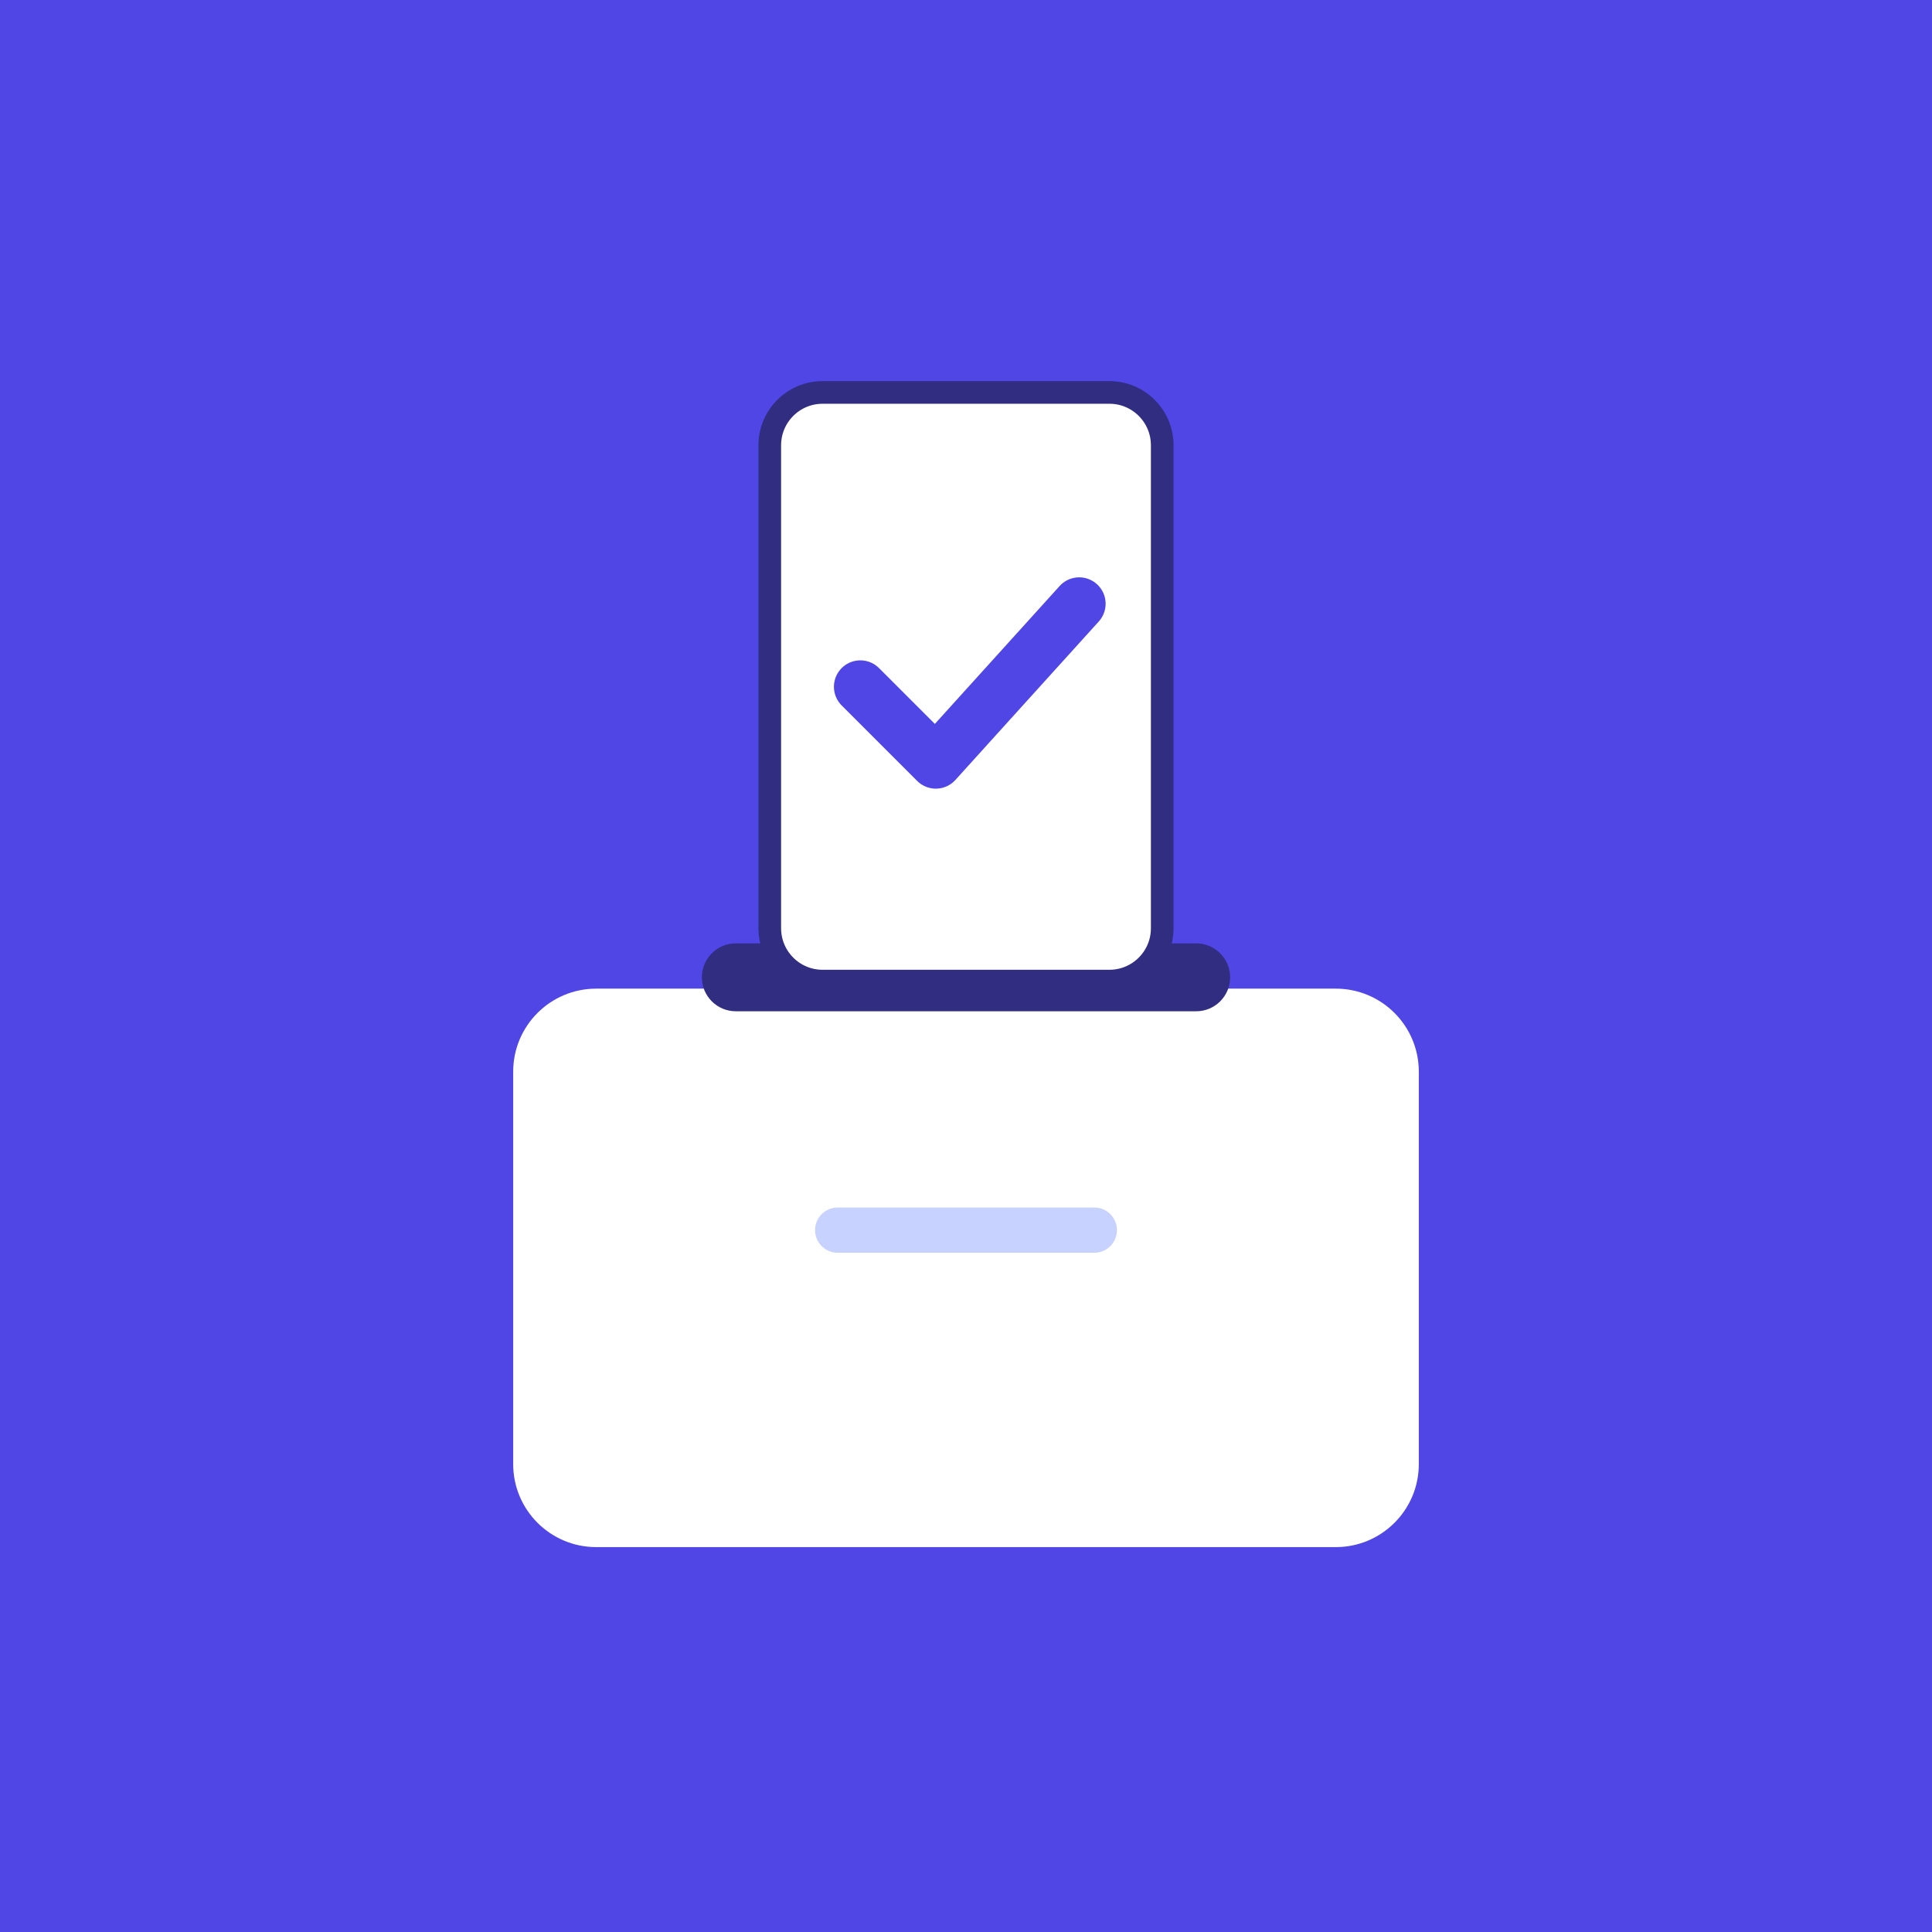
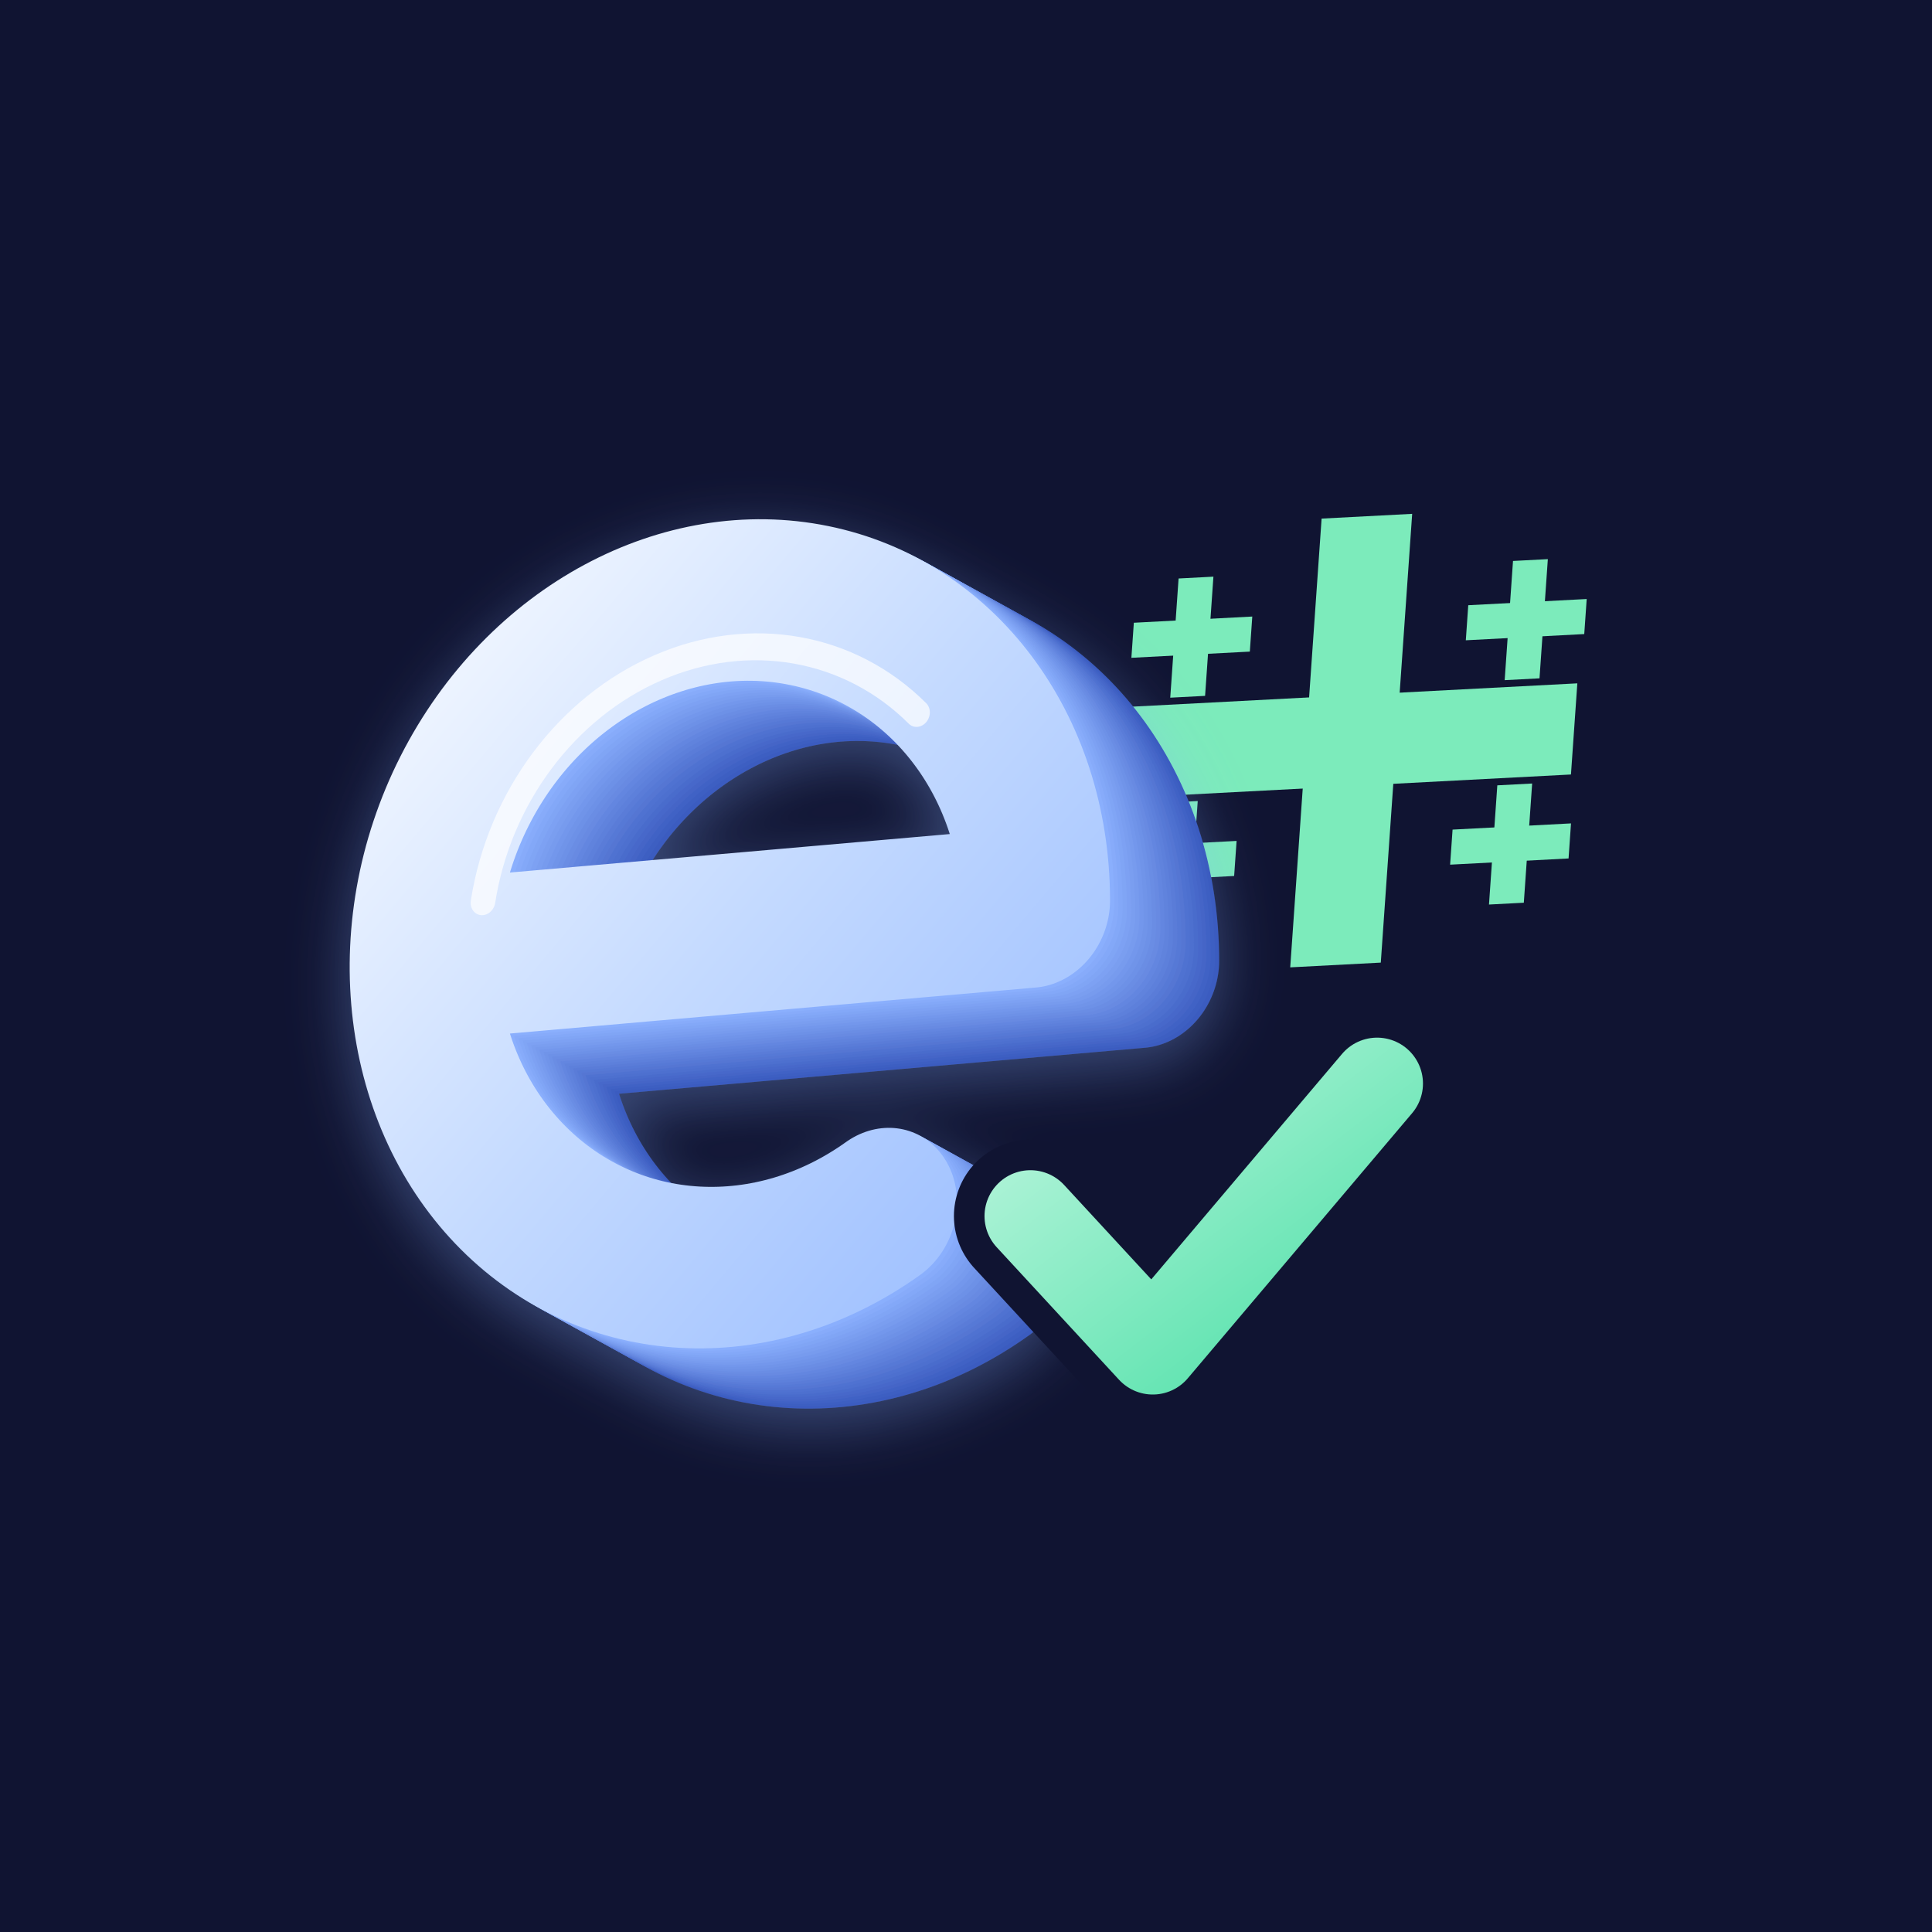
- <svg xmlns="http://www.w3.org/2000/svg" viewBox="0 0 512 512">
-   <rect width="512" height="512" fill="#4f46e5" />
-   <rect x="136" y="262" width="240" height="148" rx="22" fill="#ffffff" />
-   <rect x="186" y="250" width="140" height="18" rx="9" fill="#312e81" />
-   <rect x="204" y="104" width="104" height="156" rx="14" fill="#ffffff" stroke="#312e81" stroke-width="6" />
-   <path d="M228 182 l20 20 l38 -42" fill="none" stroke="#4f46e5" stroke-width="14" stroke-linecap="round" stroke-linejoin="round" />
-   <rect x="216" y="320" width="80" height="12" rx="6" fill="#c7d2fe" />
+ <svg xmlns="http://www.w3.org/2000/svg" viewBox="-24 -24 360 360" width="512" height="512" role="img" aria-label="e-მმართველობა">
+   <defs>
+     <linearGradient id="face" x1="0" y1="0" x2="1" y2="1">
+       <stop offset="0" stop-color="#F2F7FF" />
+       <stop offset="0.5" stop-color="#C4DAFF" />
+       <stop offset="1" stop-color="#9DBFFF" />
+     </linearGradient>
+     <linearGradient id="mint" x1="0" y1="0" x2="1" y2="1">
+       <stop offset="0" stop-color="#B8F5DC" />
+       <stop offset="1" stop-color="#4FE0A8" />
+     </linearGradient>
+     <linearGradient id="shade" x1="0" y1="0" x2="1" y2="0">
+       <stop offset="0" stop-color="#000" stop-opacity="0" />
+       <stop offset="0.3" stop-color="#000" stop-opacity="0.16" />
+       <stop offset="0.5" stop-color="#000" stop-opacity="0" />
+       <stop offset="0.8" stop-color="#000" stop-opacity="0.16" />
+       <stop offset="1" stop-color="#000" stop-opacity="0.05" />
+     </linearGradient>
+     <clipPath id="crossclip">
+       <g>
+         <rect x="41.5" y="0.0" width="13" height="64" />
+         <rect x="16.0" y="25.5" width="64" height="13" />
+         <rect x="21.5" y="7.5" width="5" height="17" />
+         <rect x="15.5" y="13.5" width="17" height="5" />
+         <rect x="69.5" y="7.5" width="5" height="17" />
+         <rect x="63.5" y="13.5" width="17" height="5" />
+         <rect x="21.5" y="39.5" width="5" height="17" />
+         <rect x="15.5" y="45.5" width="17" height="5" />
+         <rect x="69.5" y="39.5" width="5" height="17" />
+         <rect x="63.5" y="45.5" width="17" height="5" />
+       </g>
+     </clipPath>
+     <filter id="glow" x="-100%" y="-100%" width="300%" height="300%">
+       <feDropShadow dx="0" dy="3" stdDeviation="6" flood-color="#8DB2FF" flood-opacity="0.35" />
+     </filter>
+   </defs>
+   <rect x="-24" y="-24" width="360" height="360" fill="#101432" />
+   <g transform="translate(158 76) scale(1.3) rotate(-3) translate(8 0) skewX(-7)">
+     <g fill="#7CEBBB">
+       <rect x="41.5" y="0.0" width="13" height="64" />
+       <rect x="16.0" y="25.5" width="64" height="13" />
+       <rect x="21.5" y="7.5" width="5" height="17" />
+       <rect x="15.5" y="13.5" width="17" height="5" />
+       <rect x="69.5" y="7.5" width="5" height="17" />
+       <rect x="63.5" y="13.5" width="17" height="5" />
+       <rect x="21.5" y="39.5" width="5" height="17" />
+       <rect x="15.5" y="45.5" width="17" height="5" />
+       <rect x="69.5" y="39.5" width="5" height="17" />
+       <rect x="63.5" y="45.5" width="17" height="5" />
+     </g>
+     <rect x="-4" y="-16" width="104" height="100" fill="url(#shade)" clip-path="url(#crossclip)" />
+   </g>
+   <g transform="translate(112 150) skewY(-5) scale(0.92 1) translate(-112 -150)" filter="url(#glow)">
+     <path d="M50 150 H174 A62 62 0 1 0 143 203.7" transform="translate(22.10 13.00)" fill="none" stroke="rgb(58, 91, 192)" stroke-width="30" stroke-linecap="round" stroke-linejoin="round" />
+     <path d="M50 150 H174 A62 62 0 1 0 143 203.7" transform="translate(21.25 12.50)" fill="none" stroke="rgb(61, 94, 194)" stroke-width="30" stroke-linecap="round" stroke-linejoin="round" />
+     <path d="M50 150 H174 A62 62 0 1 0 143 203.7" transform="translate(20.40 12.00)" fill="none" stroke="rgb(64, 98, 197)" stroke-width="30" stroke-linecap="round" stroke-linejoin="round" />
+     <path d="M50 150 H174 A62 62 0 1 0 143 203.7" transform="translate(19.55 11.50)" fill="none" stroke="rgb(68, 101, 199)" stroke-width="30" stroke-linecap="round" stroke-linejoin="round" />
+     <path d="M50 150 H174 A62 62 0 1 0 143 203.7" transform="translate(18.70 11.00)" fill="none" stroke="rgb(71, 104, 202)" stroke-width="30" stroke-linecap="round" stroke-linejoin="round" />
+     <path d="M50 150 H174 A62 62 0 1 0 143 203.7" transform="translate(17.85 10.50)" fill="none" stroke="rgb(74, 108, 204)" stroke-width="30" stroke-linecap="round" stroke-linejoin="round" />
+     <path d="M50 150 H174 A62 62 0 1 0 143 203.7" transform="translate(17.00 10.00)" fill="none" stroke="rgb(77, 111, 207)" stroke-width="30" stroke-linecap="round" stroke-linejoin="round" />
+     <path d="M50 150 H174 A62 62 0 1 0 143 203.7" transform="translate(16.15 9.50)" fill="none" stroke="rgb(80, 114, 209)" stroke-width="30" stroke-linecap="round" stroke-linejoin="round" />
+     <path d="M50 150 H174 A62 62 0 1 0 143 203.7" transform="translate(15.30 9.00)" fill="none" stroke="rgb(84, 118, 211)" stroke-width="30" stroke-linecap="round" stroke-linejoin="round" />
+     <path d="M50 150 H174 A62 62 0 1 0 143 203.7" transform="translate(14.45 8.50)" fill="none" stroke="rgb(87, 121, 214)" stroke-width="30" stroke-linecap="round" stroke-linejoin="round" />
+     <path d="M50 150 H174 A62 62 0 1 0 143 203.7" transform="translate(13.60 8.00)" fill="none" stroke="rgb(90, 124, 216)" stroke-width="30" stroke-linecap="round" stroke-linejoin="round" />
+     <path d="M50 150 H174 A62 62 0 1 0 143 203.7" transform="translate(12.75 7.50)" fill="none" stroke="rgb(93, 128, 219)" stroke-width="30" stroke-linecap="round" stroke-linejoin="round" />
+     <path d="M50 150 H174 A62 62 0 1 0 143 203.7" transform="translate(11.90 7.00)" fill="none" stroke="rgb(96, 131, 221)" stroke-width="30" stroke-linecap="round" stroke-linejoin="round" />
+     <path d="M50 150 H174 A62 62 0 1 0 143 203.7" transform="translate(11.05 6.50)" fill="none" stroke="rgb(100, 134, 224)" stroke-width="30" stroke-linecap="round" stroke-linejoin="round" />
+     <path d="M50 150 H174 A62 62 0 1 0 143 203.7" transform="translate(10.20 6.00)" fill="none" stroke="rgb(103, 138, 226)" stroke-width="30" stroke-linecap="round" stroke-linejoin="round" />
+     <path d="M50 150 H174 A62 62 0 1 0 143 203.7" transform="translate(9.35 5.50)" fill="none" stroke="rgb(106, 141, 228)" stroke-width="30" stroke-linecap="round" stroke-linejoin="round" />
+     <path d="M50 150 H174 A62 62 0 1 0 143 203.7" transform="translate(8.50 5.00)" fill="none" stroke="rgb(109, 145, 231)" stroke-width="30" stroke-linecap="round" stroke-linejoin="round" />
+     <path d="M50 150 H174 A62 62 0 1 0 143 203.7" transform="translate(7.65 4.50)" fill="none" stroke="rgb(112, 148, 233)" stroke-width="30" stroke-linecap="round" stroke-linejoin="round" />
+     <path d="M50 150 H174 A62 62 0 1 0 143 203.7" transform="translate(6.80 4.00)" fill="none" stroke="rgb(115, 151, 236)" stroke-width="30" stroke-linecap="round" stroke-linejoin="round" />
+     <path d="M50 150 H174 A62 62 0 1 0 143 203.7" transform="translate(5.95 3.50)" fill="none" stroke="rgb(119, 155, 238)" stroke-width="30" stroke-linecap="round" stroke-linejoin="round" />
+     <path d="M50 150 H174 A62 62 0 1 0 143 203.7" transform="translate(5.10 3.00)" fill="none" stroke="rgb(122, 158, 240)" stroke-width="30" stroke-linecap="round" stroke-linejoin="round" />
+     <path d="M50 150 H174 A62 62 0 1 0 143 203.7" transform="translate(4.25 2.50)" fill="none" stroke="rgb(125, 161, 243)" stroke-width="30" stroke-linecap="round" stroke-linejoin="round" />
+     <path d="M50 150 H174 A62 62 0 1 0 143 203.7" transform="translate(3.40 2.00)" fill="none" stroke="rgb(128, 165, 245)" stroke-width="30" stroke-linecap="round" stroke-linejoin="round" />
+     <path d="M50 150 H174 A62 62 0 1 0 143 203.7" transform="translate(2.55 1.50)" fill="none" stroke="rgb(131, 168, 248)" stroke-width="30" stroke-linecap="round" stroke-linejoin="round" />
+     <path d="M50 150 H174 A62 62 0 1 0 143 203.7" transform="translate(1.70 1.00)" fill="none" stroke="rgb(135, 171, 250)" stroke-width="30" stroke-linecap="round" stroke-linejoin="round" />
+     <path d="M50 150 H174 A62 62 0 1 0 143 203.7" transform="translate(0.85 0.50)" fill="none" stroke="rgb(138, 175, 253)" stroke-width="30" stroke-linecap="round" stroke-linejoin="round" />
+     <path d="M50 150 H174 A62 62 0 1 0 143 203.7" fill="none" stroke="url(#face)" stroke-width="30" stroke-linecap="round" stroke-linejoin="round" />
+     <path d="M62 140 A52 52 0 0 1 150 112" fill="none" stroke="#FFFFFF" stroke-opacity="0.7" stroke-width="5" stroke-linecap="round" />
+   </g>
+   <g transform="translate(168 176) scale(1.9)">
+     <path d="M0 14 L12 27 L34 1" fill="none" stroke="#101432" stroke-width="15" stroke-linecap="round" stroke-linejoin="round" />
+     <path d="M0 14 L12 27 L34 1" fill="none" stroke="url(#mint)" stroke-width="9" stroke-linecap="round" stroke-linejoin="round" />
+   </g>
</svg>
